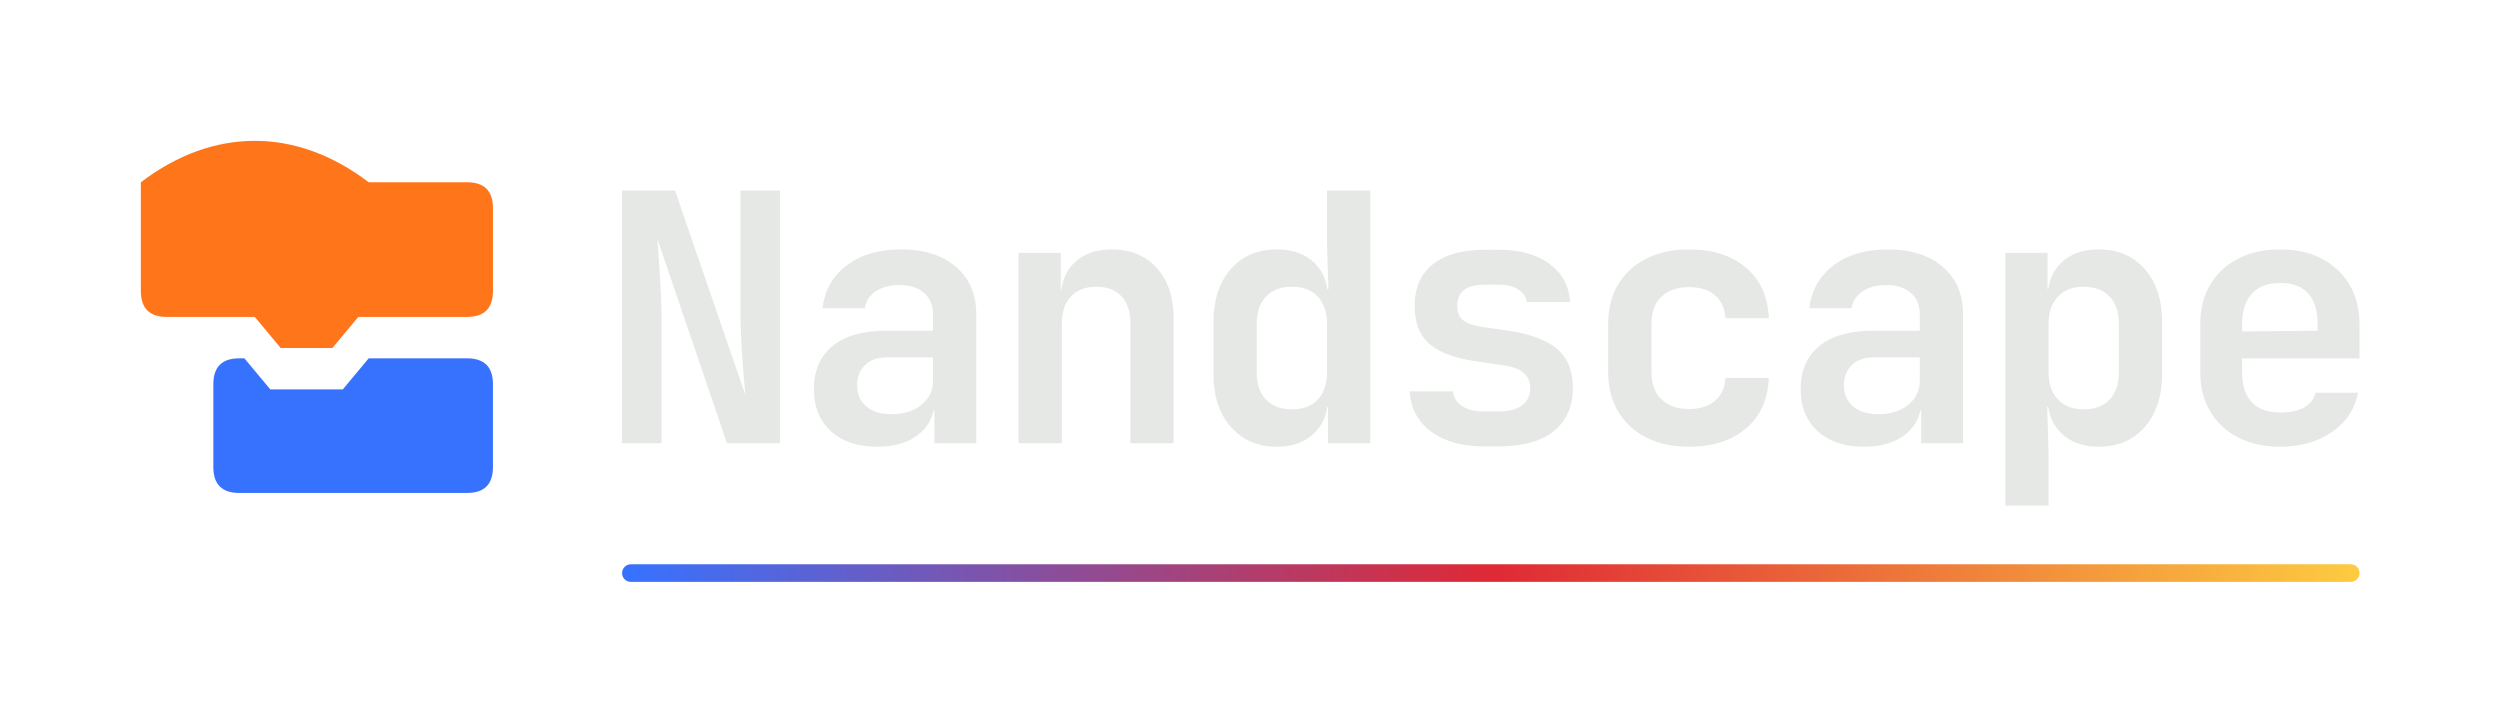
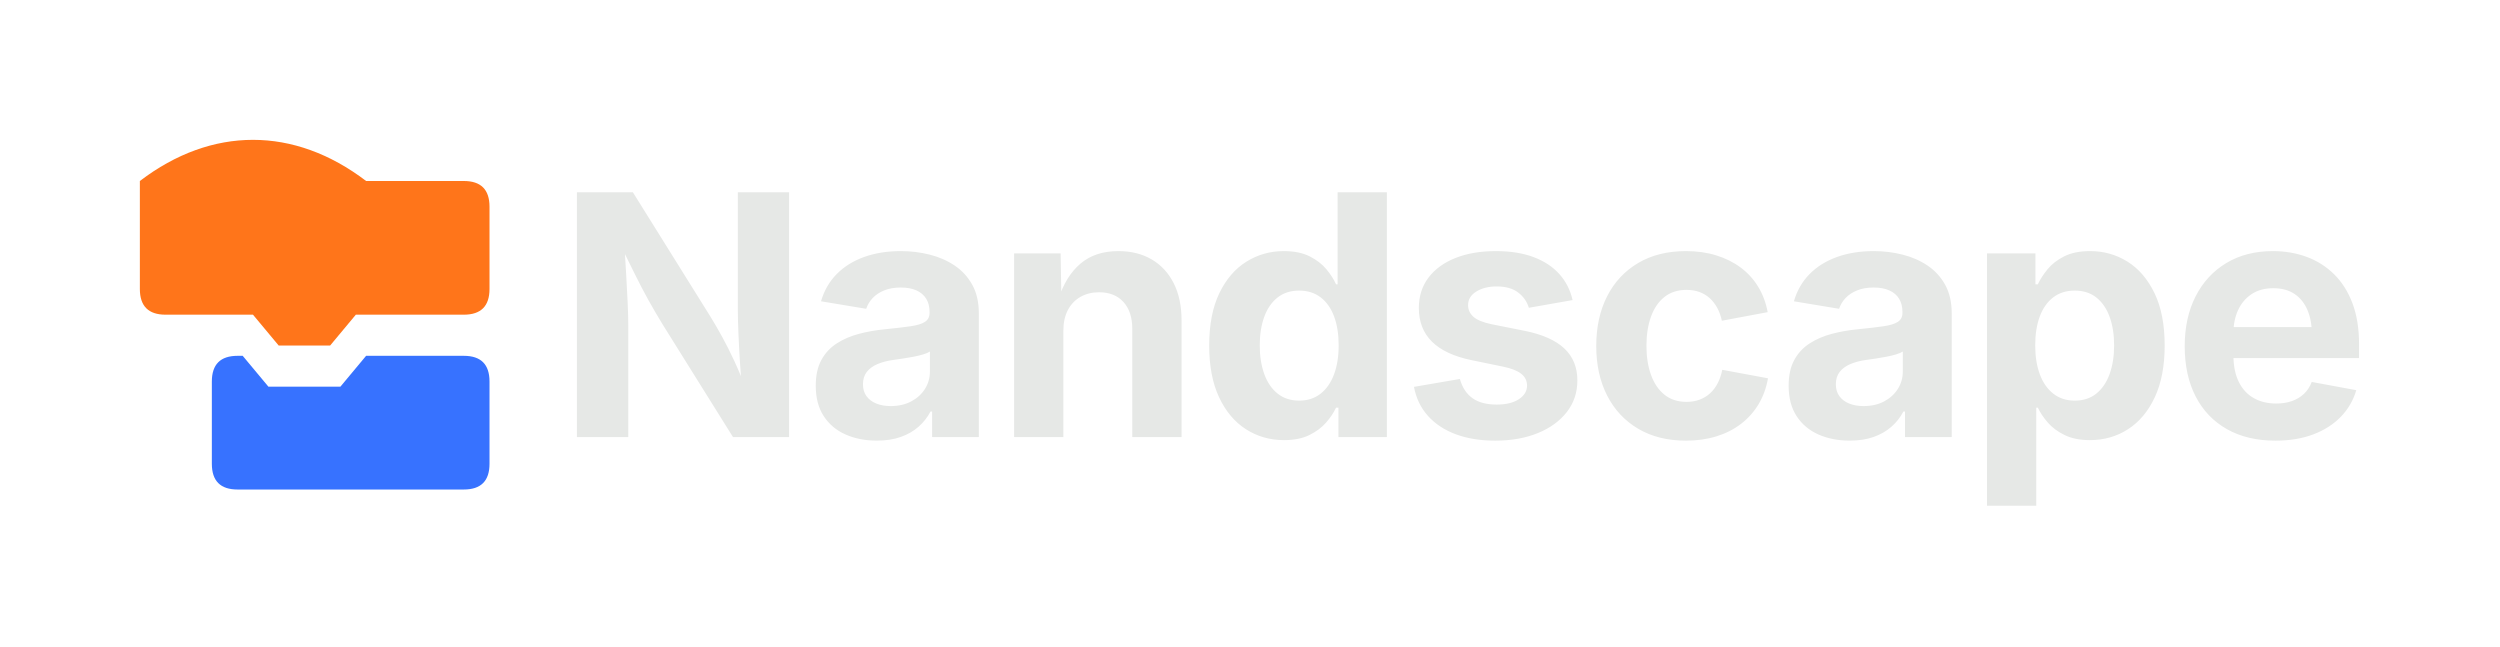
- <svg xmlns="http://www.w3.org/2000/svg" width="852" height="246" viewBox="0 0 852 246" role="img">
+ <svg xmlns="http://www.w3.org/2000/svg" width="858" height="222" viewBox="0 0 858 222" role="img">
  <g transform="translate(48 48) scale(1.76471)">
    <path d="M0 8C14 -2.67 30 -2.67 44 8H63Q68 8 68 13V29Q68 34 63 34H42L37 40H27L22 34H5Q0 34 0 29Z" fill="#FF751A" />
    <path d="M14 47Q14 42 19 42H20L25 48H39L44 42H63Q68 42 68 47V63Q68 68 63 68H19Q14 68 14 63Z" fill="#3772FF" />
  </g>
-   <path transform="translate(203.50 151.07) scale(0.118)" d="M72 0V-730H225L428 -140Q425 -172 421.5 -215.5Q418 -259 416.0 -304.5Q414 -350 414 -384V-730H528V0H375L174 -590Q176 -561 179.0 -520.0Q182 -479 184.0 -436.0Q186 -393 186 -357V0ZM809.0 10Q724.0 10 675.0 -35.0Q626.0 -80 626.0 -156Q626.0 -237 680.0 -281.0Q734.0 -325 833.0 -325H970.0V-372Q970.0 -412 944.0 -434.5Q918.0 -457 873.0 -457Q832.0 -457 805.0 -439.0Q778.0 -421 773.0 -390H651.0Q660.0 -468 721.0 -514.0Q782.0 -560 877.0 -560Q978.0 -560 1036.5 -509.5Q1095.0 -459 1095.0 -373V0H974.0V-96H972.0Q964.0 -54 929.0 -26Q884.0 10 809.0 10ZM850.0 -84Q903.0 -84 936.5 -111.0Q970.0 -138 970.0 -181V-248H835.0Q797.0 -248 774.0 -226.0Q751.0 -204 751.0 -168Q751.0 -129 777.5 -106.5Q804.0 -84 850.0 -84ZM1217.0 0V-550H1339.0V-445H1341.0Q1348.0 -493 1379.0 -522Q1418.0 -560 1487.0 -560Q1568.0 -560 1616.5 -506.0Q1665.0 -452 1665.0 -361V0H1540.0V-348Q1540.0 -398 1514.0 -425.0Q1488.0 -452 1441.0 -452Q1395.0 -452 1368.5 -424.0Q1342.0 -396 1342.0 -344V0ZM1963.0 10Q1881.0 10 1830.5 -47.0Q1780.0 -104 1780.0 -200V-349Q1780.0 -446 1830.0 -503.0Q1880.0 -560 1963.0 -560Q2031.0 -560 2071.0 -522Q2102.0 -492 2109.0 -445H2112.0L2108.0 -576V-730H2233.0V0H2111.0V-105H2109.0Q2102.0 -58 2071.0 -29Q2031.0 10 1963.0 10ZM2007.0 -98Q2055.0 -98 2081.5 -126.5Q2108.0 -155 2108.0 -206V-344Q2108.0 -395 2081.5 -423.5Q2055.0 -452 2007.0 -452.0Q1959.0 -452 1932.0 -424.0Q1905.0 -396 1905.0 -344V-206Q1905.0 -154 1932.0 -126.0Q1959.0 -98 2007.0 -98ZM2559.0 9Q2496.0 9 2449.0 -11.0Q2402.0 -31 2375.5 -66.5Q2349.0 -102 2347.0 -150H2472.0Q2474.0 -124 2497.5 -108.0Q2521.0 -92 2559.0 -92H2603.0Q2649.0 -92 2672.0 -110.0Q2695.0 -128 2695.0 -159Q2695.0 -188 2674.5 -204.5Q2654.0 -221 2611.0 -226L2543.0 -236Q2449.0 -249 2405.0 -286.0Q2361.0 -323 2361.0 -397Q2361.0 -474 2413.0 -516.5Q2465.0 -559 2566.0 -559H2604.0Q2696.0 -559 2751.0 -518.0Q2806.0 -477 2810.0 -408H2685.0Q2682.0 -430 2660.5 -444.0Q2639.0 -458 2604.0 -458H2566.0Q2523.0 -458 2503.5 -442.5Q2484.0 -427 2484.0 -397Q2484.0 -369 2501.0 -355.5Q2518.0 -342 2556.0 -336L2627.0 -326Q2725.0 -312 2771.5 -273.5Q2818.0 -235 2818.0 -160Q2818.0 -80 2763.5 -35.5Q2709.0 9 2603.0 9ZM3153.0 10Q3083.0 10 3030.5 -16.5Q2978.0 -43 2949.0 -91.5Q2920.0 -140 2920.0 -206V-344Q2920.0 -411 2949.0 -459.0Q2978.0 -507 3030.5 -533.5Q3083.0 -560 3153.0 -560Q3257.0 -560 3319.0 -506.5Q3381.0 -453 3384.0 -361H3259.0Q3256.0 -404 3228.5 -427.5Q3201.0 -451 3153.0 -451Q3103.0 -451 3074.0 -423.5Q3045.0 -396 3045.0 -345V-206Q3045.0 -155 3074.0 -127.0Q3103.0 -99 3153.0 -99Q3201.0 -99 3228.5 -122.5Q3256.0 -146 3259.0 -189H3384.0Q3381.0 -97 3319.0 -43.5Q3257.0 10 3153.0 10ZM3659.0 10Q3574.0 10 3525.0 -35.0Q3476.0 -80 3476.0 -156Q3476.0 -237 3530.0 -281.0Q3584.0 -325 3683.0 -325H3820.0V-372Q3820.0 -412 3794.0 -434.5Q3768.0 -457 3723.0 -457Q3682.0 -457 3655.0 -439.0Q3628.0 -421 3623.0 -390H3501.0Q3510.0 -468 3571.0 -514.0Q3632.0 -560 3727.0 -560Q3828.0 -560 3886.5 -509.5Q3945.0 -459 3945.0 -373V0H3824.0V-96H3822.0Q3814.0 -54 3779.0 -26Q3734.0 10 3659.0 10ZM3700.0 -84Q3753.0 -84 3786.5 -111.0Q3820.0 -138 3820.0 -181V-248H3685.0Q3647.0 -248 3624.0 -226.0Q3601.0 -204 3601.0 -168Q3601.0 -129 3627.5 -106.5Q3654.0 -84 3700.0 -84ZM4067.0 180V-550H4189.0V-445H4191.0Q4198.0 -492 4229.0 -522Q4269.0 -560 4337.0 -560Q4420.0 -560 4470.0 -503.0Q4520.0 -446 4520.0 -350V-201Q4520.0 -137 4497.5 -89.5Q4475.0 -42 4434.0 -16.0Q4393.0 10 4337.0 10Q4269.0 10 4229.0 -29Q4198.0 -58 4191.0 -105H4188.0L4192.0 26V180ZM4293.0 -98Q4341.0 -98 4368.0 -126.0Q4395.0 -154 4395.0 -206V-344Q4395.0 -396 4368.0 -424.0Q4341.0 -452 4293.0 -452Q4246.0 -452 4219.0 -423.5Q4192.0 -395 4192.0 -344V-206Q4192.0 -155 4219.0 -126.5Q4246.0 -98 4293.0 -98ZM4861.0 10Q4791.0 10 4739.0 -17.0Q4687.0 -44 4658.5 -92.5Q4630.0 -141 4630.0 -206V-344Q4630.0 -409 4658.5 -457.5Q4687.0 -506 4739.0 -533.0Q4791.0 -560 4861.0 -560Q4930.0 -560 4981.5 -533.0Q5033.0 -506 5061.5 -457.5Q5090.0 -409 5090.0 -344V-245H4751.0V-206Q4751.0 -148 4779.0 -118.5Q4807.0 -89 4862.0 -89Q4904.0 -89 4930.0 -103.5Q4956.0 -118 4963.0 -146H5086.0Q5072.0 -75 5010.5 -32.5Q4949.0 10 4861.0 10ZM4969.0 -325V-345Q4969.0 -402 4942.0 -432.5Q4915.0 -463 4861.0 -463.0Q4807.0 -463 4779.0 -432.0Q4751.0 -401 4751.0 -344V-323Z" fill="#E6E8E6" />
-   <defs>
-     <linearGradient id="g" x1="0" x2="1" y1="0" y2="0">
-       <stop offset="0" stop-color="#3772FF" />
-       <stop offset=".5" stop-color="#DF2935" />
-       <stop offset="1" stop-color="#FDCA40" />
-     </linearGradient>
-   </defs>
-   <rect x="212.00" y="192.31" width="592.12" height="6" rx="3" fill="url(#g)" />
+   <path transform="translate(190.41 150) scale(0.05638)" d="M134.64 0V-1490H475.28L945.74 -735.71Q981.62 -677.65 1018.86 -609.93Q1056.10 -542.21 1094.52 -459.22Q1132.94 -376.23 1171.48 -272.18H1140.16Q1133.32 -355.48 1127.43 -449.09Q1121.54 -542.71 1117.84 -628.96Q1114.14 -715.21 1114.14 -774.71V-1490H1426.18V0H1084.62L657.48 -683.85Q610.22 -761.21 570.02 -833.43Q529.82 -905.65 486.41 -993.58Q443.00 -1081.50 382.80 -1203.19H421.58Q428.20 -1095.42 434.09 -996.03Q439.98 -896.63 443.56 -816.37Q447.14 -736.11 447.14 -684.77V0ZM1960.26 21.68Q1853.72 21.68 1769.38 -15.89Q1685.04 -53.46 1636.74 -127.76Q1588.44 -202.06 1588.44 -312.60Q1588.44 -406.44 1622.66 -469.14Q1656.88 -531.84 1716.33 -570.12Q1775.78 -608.40 1851.43 -628.37Q1927.08 -648.34 2009.94 -656.18Q2106.70 -665.94 2166.19 -674.56Q2225.68 -683.18 2253.48 -701.53Q2281.28 -719.88 2281.28 -756.02V-760.94Q2281.28 -808.80 2260.95 -841.91Q2240.62 -875.02 2201.58 -892.65Q2162.54 -910.28 2105.60 -910.28Q2048.28 -910.28 2005.32 -892.84Q1962.36 -875.40 1934.96 -846.27Q1907.56 -817.14 1895.50 -780.84L1620.44 -826.50Q1648.86 -924.18 1715.92 -992.21Q1782.98 -1060.24 1882.59 -1096.12Q1982.20 -1132 2106.54 -1132Q2196.56 -1132 2281.56 -1110.67Q2366.56 -1089.34 2434.14 -1043.94Q2501.72 -998.54 2541.44 -926.52Q2581.16 -854.50 2581.16 -752.66V0H2296.70V-155.24H2286.86Q2259.76 -103.28 2214.79 -63.40Q2169.82 -23.52 2106.60 -0.92Q2043.38 21.68 1960.26 21.68ZM2044.72 -188.62Q2115.56 -188.62 2169.17 -216.82Q2222.78 -245.02 2253.11 -292.94Q2283.44 -340.86 2283.44 -399.68V-520.66Q2269.74 -511.44 2243.00 -503.37Q2216.26 -495.30 2183.34 -488.92Q2150.42 -482.54 2118.34 -477.85Q2086.26 -473.16 2061.34 -469.62Q2006.06 -462.16 1964.14 -444.28Q1922.22 -426.40 1899.02 -396.46Q1875.82 -366.52 1875.82 -321.42Q1875.82 -278.00 1897.72 -248.45Q1919.62 -218.90 1957.58 -203.76Q1995.54 -188.62 2044.72 -188.62ZM3095.72 -647.32V0H2795.84V-1118H3079.00L3083.78 -838.90H3065.80Q3109.78 -978.78 3199.42 -1055.39Q3289.06 -1132 3430.64 -1132Q3546.88 -1132 3633.23 -1081.45Q3719.58 -1030.90 3767.35 -936.59Q3815.12 -842.28 3815.12 -711.08V0H3515.24V-658.82Q3515.24 -762.98 3461.51 -822.21Q3407.78 -881.44 3312.92 -881.44Q3249.66 -881.44 3200.51 -853.73Q3151.36 -826.02 3123.54 -773.87Q3095.72 -721.72 3095.72 -647.32ZM4438.62 18.60Q4310.42 18.60 4206.93 -47.81Q4103.44 -114.22 4043.44 -242.60Q3983.44 -370.98 3983.44 -557.08Q3983.44 -748.12 4045.29 -876.00Q4107.14 -1003.88 4210.36 -1067.94Q4313.58 -1132 4436.92 -1132Q4531.88 -1132 4595.07 -1100.05Q4658.26 -1068.10 4697.08 -1021.25Q4735.90 -974.40 4755.52 -929.82H4765.20V-1490H5065.08V0H4770.12V-178.94H4755.52Q4734.82 -133.90 4695.27 -88.48Q4655.72 -43.06 4593.11 -12.23Q4530.50 18.60 4438.62 18.60ZM4530.96 -221.78Q4607.58 -221.78 4661.38 -263.94Q4715.18 -306.10 4743.35 -381.66Q4771.52 -457.22 4771.52 -558Q4771.52 -659.86 4743.58 -734.54Q4715.64 -809.22 4661.84 -850.42Q4608.04 -891.62 4530.96 -891.62Q4452.50 -891.62 4399.01 -849.04Q4345.52 -806.46 4318.35 -731.32Q4291.18 -656.18 4291.18 -558Q4291.18 -459.90 4318.58 -383.84Q4345.98 -307.78 4399.70 -264.78Q4453.42 -221.78 4530.96 -221.78ZM5724.18 21.84Q5589.20 21.84 5485.12 -16.79Q5381.04 -55.42 5315.21 -128.71Q5249.38 -202.00 5229.92 -305.56L5509.46 -353.58Q5531.30 -275.62 5586.19 -236.67Q5641.08 -197.72 5732.98 -197.72Q5818.66 -197.72 5868.45 -230.44Q5918.24 -263.16 5918.24 -313.26Q5918.24 -357.22 5882.87 -385.19Q5847.50 -413.16 5773.68 -428.38L5581.20 -468.06Q5419.48 -501.36 5339.54 -580.64Q5259.60 -659.92 5259.60 -785.48Q5259.60 -892.82 5318.19 -970.37Q5376.78 -1047.92 5482.16 -1089.96Q5587.54 -1132 5728.68 -1132Q5861.50 -1132 5958.47 -1095.34Q6055.44 -1058.68 6115.12 -991.97Q6174.80 -925.26 6195.48 -833.84L5929.34 -786.98Q5911.74 -844.28 5863.37 -880.59Q5815.00 -916.90 5733.46 -916.90Q5659.38 -916.90 5609.35 -885.75Q5559.32 -854.60 5559.32 -803.50Q5559.32 -761.48 5591.63 -732.35Q5623.94 -703.22 5703.04 -686.70L5903.90 -646.70Q6066.16 -613.94 6145.37 -539.25Q6224.58 -464.56 6224.58 -344.70Q6224.58 -234.82 6160.44 -152.38Q6096.30 -69.94 5983.57 -24.05Q5870.84 21.84 5724.18 21.84ZM6885.78 21.84Q6717.58 21.84 6594.98 -50.43Q6472.38 -122.70 6405.95 -252.43Q6339.52 -382.16 6339.52 -554.16Q6339.52 -727.54 6405.95 -857.50Q6472.38 -987.46 6594.98 -1059.73Q6717.58 -1132 6885.78 -1132Q6985.68 -1132 7069.56 -1106.14Q7153.44 -1080.28 7218.34 -1032.14Q7283.24 -984.00 7325.16 -915.16Q7367.08 -846.32 7383.06 -760.36L7104.22 -708.12Q7094.92 -751.66 7076.13 -786.31Q7057.34 -820.96 7030.21 -845.57Q7003.08 -870.18 6967.61 -883.06Q6932.14 -895.94 6889.02 -895.94Q6808.88 -895.94 6754.70 -852.83Q6700.52 -809.72 6672.81 -733.08Q6645.10 -656.44 6645.10 -555.24Q6645.10 -455.50 6672.81 -378.55Q6700.52 -301.60 6754.70 -257.91Q6808.88 -214.22 6889.02 -214.22Q6932.60 -214.22 6968.53 -227.60Q7004.46 -240.98 7032.32 -266.32Q7060.18 -291.66 7078.97 -328.04Q7097.76 -364.42 7106.52 -409.42L7384.90 -357.72Q7369.38 -269.22 7327.23 -199.38Q7285.08 -129.54 7220.22 -79.94Q7155.36 -30.34 7070.75 -4.25Q6986.14 21.84 6885.78 21.84ZM7882.46 21.68Q7775.92 21.68 7691.58 -15.89Q7607.24 -53.46 7558.94 -127.76Q7510.64 -202.06 7510.64 -312.60Q7510.64 -406.44 7544.86 -469.14Q7579.08 -531.84 7638.53 -570.12Q7697.98 -608.40 7773.63 -628.37Q7849.28 -648.34 7932.14 -656.18Q8028.90 -665.94 8088.39 -674.56Q8147.88 -683.18 8175.68 -701.53Q8203.48 -719.88 8203.48 -756.02V-760.94Q8203.48 -808.80 8183.15 -841.91Q8162.82 -875.02 8123.78 -892.65Q8084.74 -910.28 8027.80 -910.28Q7970.48 -910.28 7927.52 -892.84Q7884.56 -875.40 7857.16 -846.27Q7829.76 -817.14 7817.70 -780.84L7542.64 -826.50Q7571.06 -924.18 7638.12 -992.21Q7705.18 -1060.24 7804.79 -1096.12Q7904.40 -1132 8028.74 -1132Q8118.76 -1132 8203.76 -1110.67Q8288.76 -1089.34 8356.34 -1043.94Q8423.92 -998.54 8463.64 -926.52Q8503.36 -854.50 8503.36 -752.66V0H8218.90V-155.24H8209.06Q8181.96 -103.28 8136.99 -63.40Q8092.02 -23.52 8028.80 -0.92Q7965.58 21.68 7882.46 21.68ZM7966.92 -188.62Q8037.76 -188.62 8091.37 -216.82Q8144.98 -245.02 8175.31 -292.94Q8205.64 -340.86 8205.64 -399.68V-520.66Q8191.94 -511.44 8165.20 -503.37Q8138.46 -495.30 8105.54 -488.92Q8072.62 -482.54 8040.54 -477.85Q8008.46 -473.16 7983.54 -469.62Q7928.26 -462.16 7886.34 -444.28Q7844.42 -426.40 7821.22 -396.46Q7798.02 -366.52 7798.02 -321.42Q7798.02 -278.00 7819.92 -248.45Q7841.82 -218.90 7879.78 -203.76Q7917.74 -188.62 7966.92 -188.62ZM8718.04 418V-1118H9013.00V-929.82H9027.60Q9048.22 -974.40 9086.54 -1021.25Q9124.86 -1068.10 9188.05 -1100.05Q9251.24 -1132 9346.20 -1132Q9470.54 -1132 9573.26 -1067.94Q9675.98 -1003.88 9737.83 -876.00Q9799.68 -748.12 9799.68 -557.08Q9799.68 -370.98 9739.68 -242.60Q9679.68 -114.22 9576.69 -47.81Q9473.70 18.60 9344.50 18.60Q9253.62 18.60 9190.51 -12.23Q9127.40 -43.06 9088.08 -88.48Q9048.76 -133.90 9027.60 -178.94H9017.92V418ZM9252.16 -221.78Q9330.70 -221.78 9383.92 -264.78Q9437.14 -307.78 9464.54 -383.84Q9491.94 -459.90 9491.94 -558Q9491.94 -656.18 9464.77 -731.32Q9437.60 -806.46 9384.38 -849.04Q9331.16 -891.62 9252.16 -891.62Q9175.08 -891.62 9121.28 -850.42Q9067.48 -809.22 9039.54 -734.54Q9011.60 -659.86 9011.60 -558Q9011.60 -457.22 9039.77 -381.66Q9067.94 -306.10 9121.97 -263.94Q9176.00 -221.78 9252.16 -221.78ZM10473.72 21.84Q10302.54 21.84 10178.56 -48.27Q10054.58 -118.38 9988.11 -247.38Q9921.64 -376.38 9921.64 -553.24Q9921.64 -725.78 9987.69 -855.97Q10053.74 -986.16 10174.53 -1059.08Q10295.32 -1132 10458.66 -1132Q10568.18 -1132 10663.32 -1097.10Q10758.46 -1062.20 10830.31 -991.84Q10902.16 -921.48 10942.54 -815.02Q10982.92 -708.56 10982.92 -564.90V-480.72H10044.72V-669.44H10836.78L10696.62 -618.84Q10696.62 -706.16 10669.95 -770.60Q10643.28 -835.04 10590.94 -870.58Q10538.60 -906.12 10460.82 -906.12Q10383.04 -906.12 10328.86 -870.12Q10274.68 -834.12 10246.40 -772.44Q10218.12 -710.76 10218.12 -632.18V-499.32Q10218.12 -402.32 10250.59 -336.34Q10283.06 -270.36 10341.93 -237.20Q10400.80 -204.04 10478.50 -204.04Q10531.00 -204.04 10573.93 -218.99Q10616.86 -233.94 10647.76 -263.26Q10678.66 -292.58 10694.80 -335.54L10966.00 -285.38Q10938.92 -192.74 10872.06 -123.61Q10805.20 -54.48 10704.52 -16.32Q10603.84 21.84 10473.72 21.84Z" fill="#E6E8E6" />
</svg>
